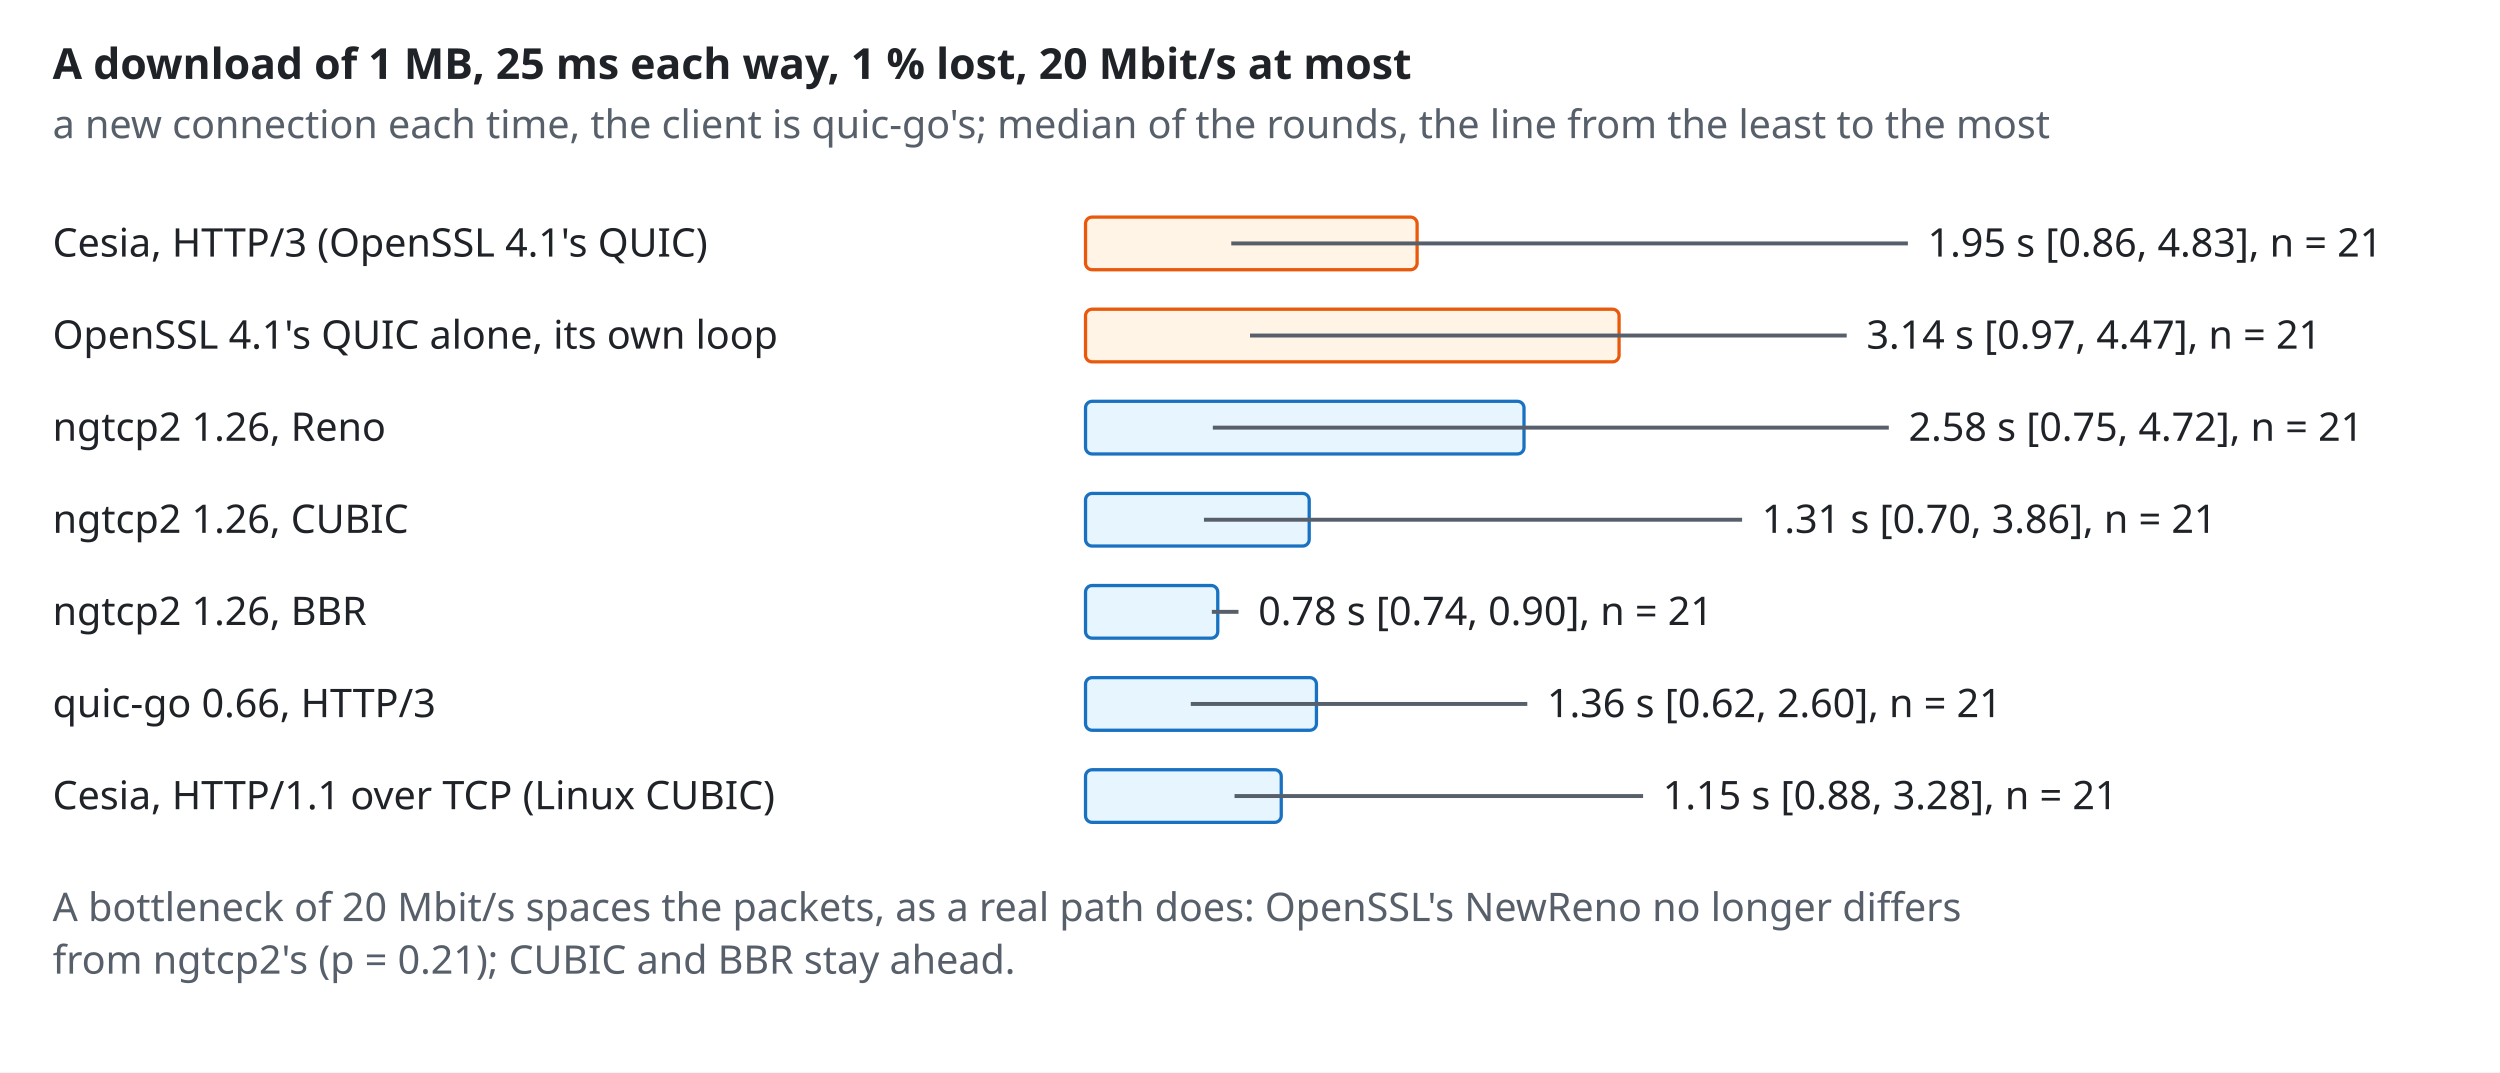
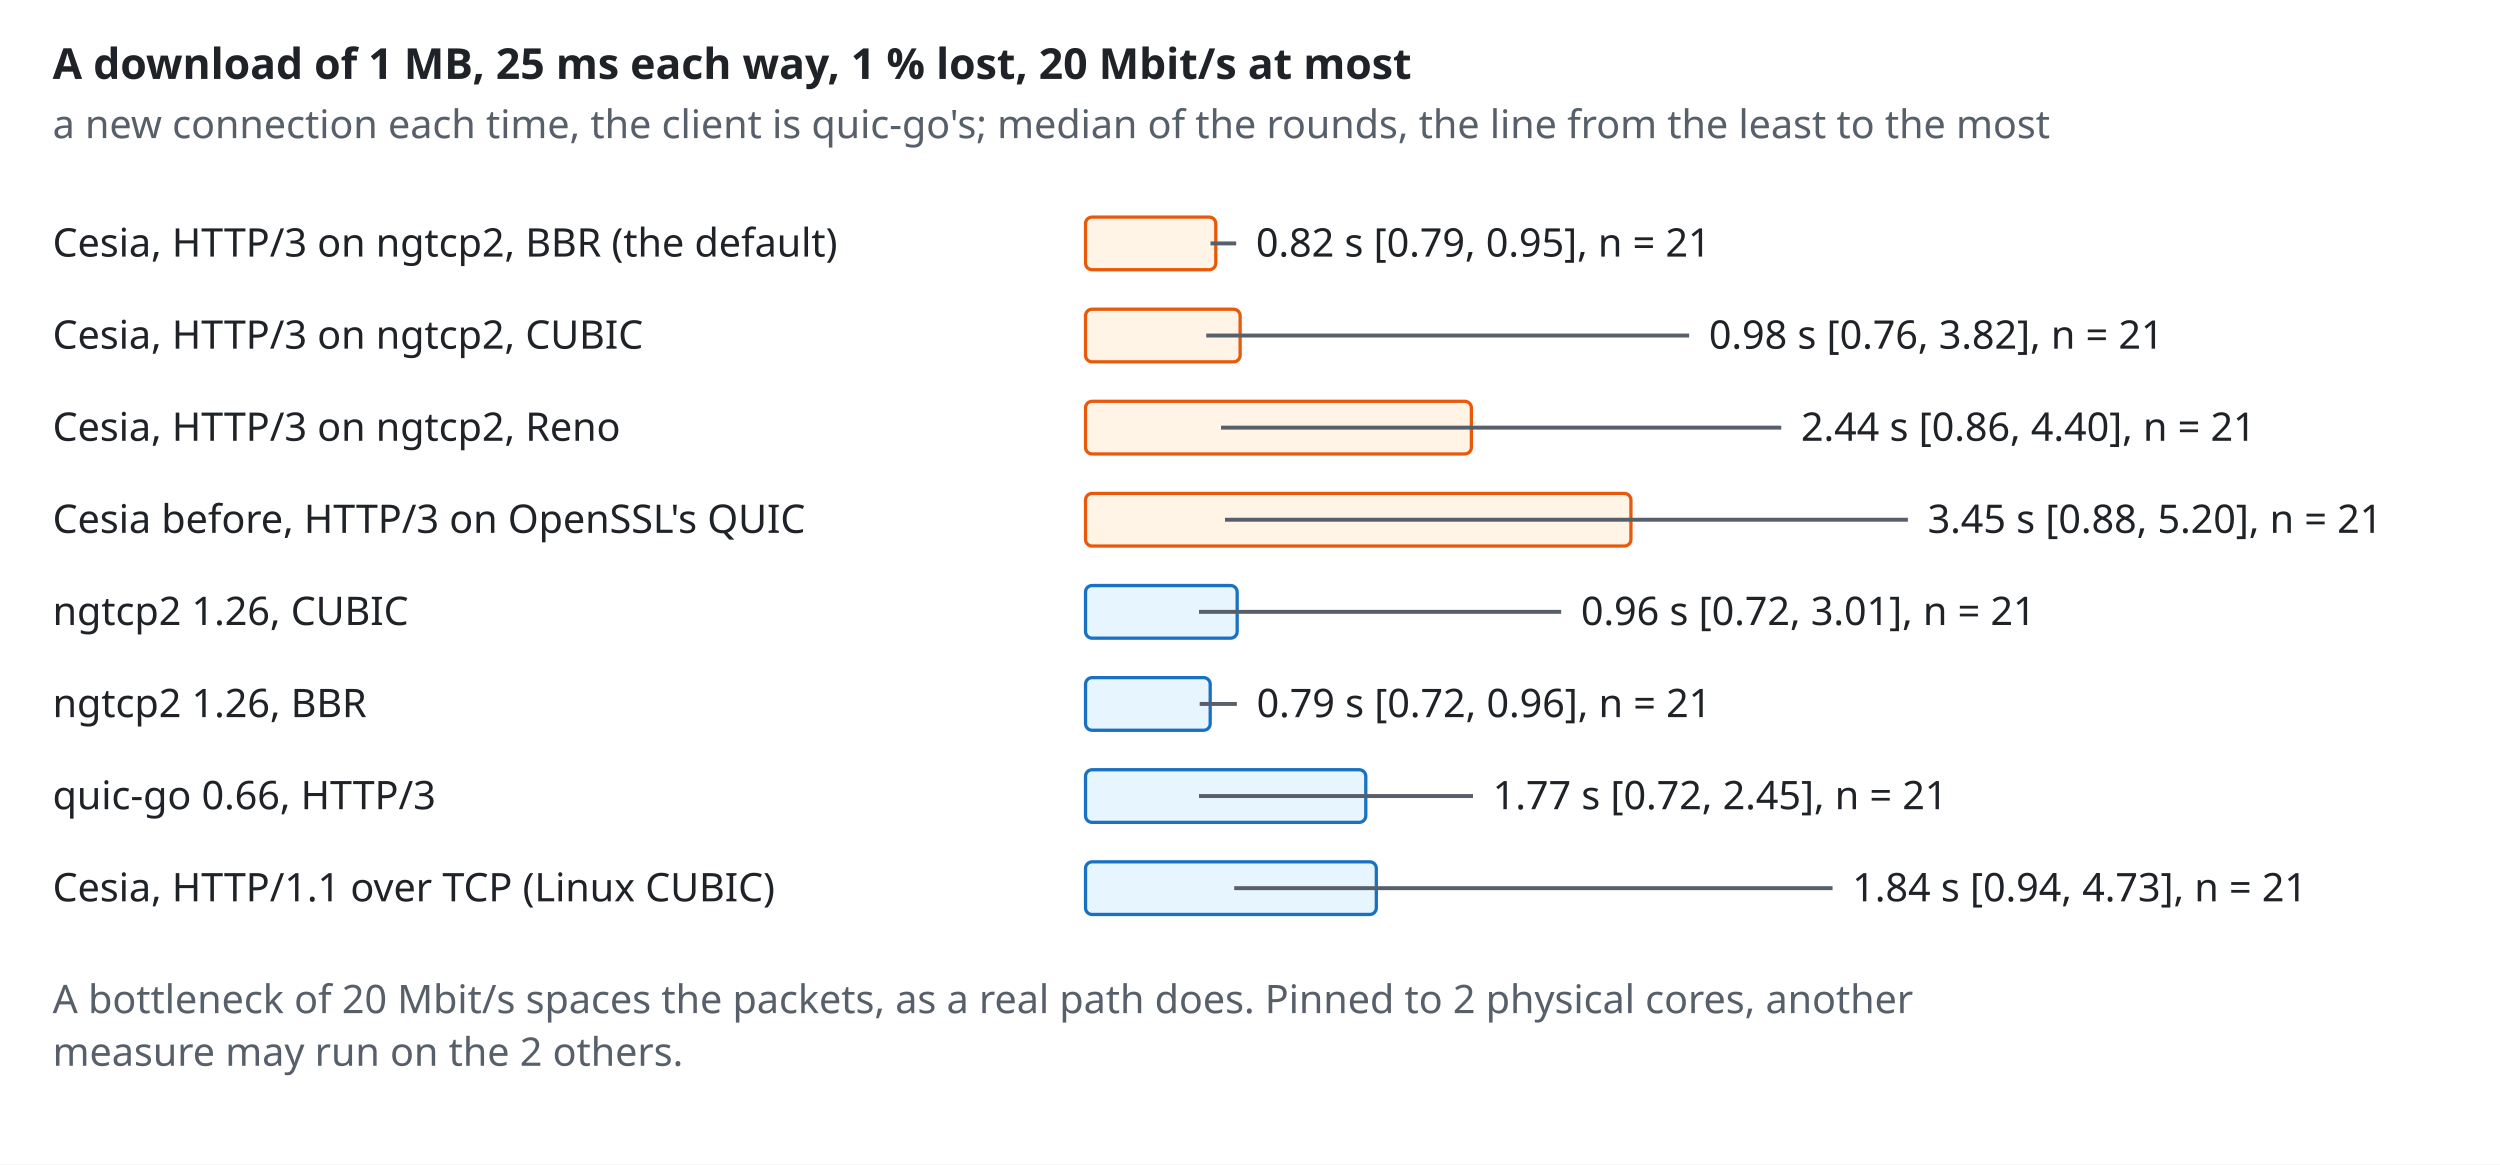
- <svg xmlns="http://www.w3.org/2000/svg" width="760" height="326" viewBox="0 0 760 326">
+ <svg xmlns="http://www.w3.org/2000/svg" width="760" height="354" viewBox="0 0 760 354">
  <style>text{font-family:system-ui, sans-serif;font-size:12px;fill:#1f2328}.h{font-weight:600;font-size:13px}.s{fill:#57606a}.b{fill:#e7f5ff;stroke:#1971c2}.c{fill:#fff4e6;stroke:#e8590c}.r{stroke:#57606a;stroke-width:1.2}</style>
-   <rect width="760" height="326" fill="#fff" />
+   <rect width="760" height="354" fill="#fff" />
  <text class="h" x="16" y="24">A download of 1 MB, 25 ms each way, 1 % lost, 20 Mbit/s at most</text>
  <text class="s" x="16" y="42">a new connection each time, the client is quic-go's; median of the rounds, the line from the least to the most</text>
-   <text x="16" y="78">Cesia, HTTP/3 (OpenSSL 4.1's QUIC)</text>
-   <rect class="c" x="330" y="66" width="100.8" height="16" rx="2" />
-   <line class="r" x1="374.3" y1="74" x2="580.0" y2="74" />
-   <text x="586.0" y="78">1.95 s [0.86, 4.83], n = 21</text>
-   <text x="16" y="106">OpenSSL 4.1's QUIC alone, its own loop</text>
-   <rect class="c" x="330" y="94" width="162.2" height="16" rx="2" />
-   <line class="r" x1="380.0" y1="102" x2="561.4" y2="102" />
-   <text x="567.4" y="106">3.14 s [0.97, 4.47], n = 21</text>
-   <text x="16" y="134">ngtcp2 1.26, Reno</text>
-   <rect class="b" x="330" y="122" width="133.3" height="16" rx="2" />
-   <line class="r" x1="368.7" y1="130" x2="574.2" y2="130" />
-   <text x="580.2" y="134">2.58 s [0.75, 4.72], n = 21</text>
-   <text x="16" y="162">ngtcp2 1.26, CUBIC</text>
-   <rect class="b" x="330" y="150" width="68.0" height="16" rx="2" />
-   <line class="r" x1="366.0" y1="158" x2="529.6" y2="158" />
-   <text x="535.6" y="162">1.31 s [0.70, 3.86], n = 21</text>
-   <text x="16" y="190">ngtcp2 1.26, BBR</text>
-   <rect class="b" x="330" y="178" width="40.2" height="16" rx="2" />
-   <line class="r" x1="368.4" y1="186" x2="376.5" y2="186" />
-   <text x="382.5" y="190">0.78 s [0.74, 0.90], n = 21</text>
-   <text x="16" y="218">quic-go 0.66, HTTP/3</text>
-   <rect class="b" x="330" y="206" width="70.2" height="16" rx="2" />
-   <line class="r" x1="362.0" y1="214" x2="464.3" y2="214" />
-   <text x="470.3" y="218">1.36 s [0.62, 2.60], n = 21</text>
-   <text x="16" y="246">Cesia, HTTP/1.1 over TCP (Linux CUBIC)</text>
-   <rect class="b" x="330" y="234" width="59.5" height="16" rx="2" />
-   <line class="r" x1="375.3" y1="242" x2="499.5" y2="242" />
-   <text x="505.5" y="246">1.15 s [0.88, 3.28], n = 21</text>
-   <text class="s" x="16" y="280">A bottleneck of 20 Mbit/s spaces the packets, as a real path does: OpenSSL's NewReno no longer differs</text>
-   <text class="s" x="16" y="296">from ngtcp2's (p = 0.21); CUBIC and BBR stay ahead.</text>
+   <text x="16" y="78">Cesia, HTTP/3 on ngtcp2, BBR (the default)</text>
+   <rect class="c" x="330" y="66" width="39.6" height="16" rx="2" />
+   <line class="r" x1="368.0" y1="74" x2="375.8" y2="74" />
+   <text x="381.8" y="78">0.82 s [0.79, 0.95], n = 21</text>
+   <text x="16" y="106">Cesia, HTTP/3 on ngtcp2, CUBIC</text>
+   <rect class="c" x="330" y="94" width="47.0" height="16" rx="2" />
+   <line class="r" x1="366.7" y1="102" x2="513.5" y2="102" />
+   <text x="519.5" y="106">0.98 s [0.76, 3.82], n = 21</text>
+   <text x="16" y="134">Cesia, HTTP/3 on ngtcp2, Reno</text>
+   <rect class="c" x="330" y="122" width="117.3" height="16" rx="2" />
+   <line class="r" x1="371.2" y1="130" x2="541.5" y2="130" />
+   <text x="547.5" y="134">2.44 s [0.86, 4.40], n = 21</text>
+   <text x="16" y="162">Cesia before, HTTP/3 on OpenSSL's QUIC</text>
+   <rect class="c" x="330" y="150" width="165.8" height="16" rx="2" />
+   <line class="r" x1="372.4" y1="158" x2="580.0" y2="158" />
+   <text x="586.0" y="162">3.45 s [0.88, 5.20], n = 21</text>
+   <text x="16" y="190">ngtcp2 1.26, CUBIC</text>
+   <rect class="b" x="330" y="178" width="46.1" height="16" rx="2" />
+   <line class="r" x1="364.5" y1="186" x2="474.6" y2="186" />
+   <text x="480.6" y="190">0.96 s [0.72, 3.01], n = 21</text>
+   <text x="16" y="218">ngtcp2 1.26, BBR</text>
+   <rect class="b" x="330" y="206" width="37.9" height="16" rx="2" />
+   <line class="r" x1="364.7" y1="214" x2="376.0" y2="214" />
+   <text x="382.0" y="218">0.79 s [0.72, 0.96], n = 21</text>
+   <text x="16" y="246">quic-go 0.66, HTTP/3</text>
+   <rect class="b" x="330" y="234" width="85.2" height="16" rx="2" />
+   <line class="r" x1="364.5" y1="242" x2="447.8" y2="242" />
+   <text x="453.8" y="246">1.77 s [0.72, 2.45], n = 21</text>
+   <text x="16" y="274">Cesia, HTTP/1.1 over TCP (Linux CUBIC)</text>
+   <rect class="b" x="330" y="262" width="88.4" height="16" rx="2" />
+   <line class="r" x1="375.2" y1="270" x2="557.1" y2="270" />
+   <text x="563.1" y="274">1.84 s [0.94, 4.73], n = 21</text>
+   <text class="s" x="16" y="308">A bottleneck of 20 Mbit/s spaces the packets, as a real path does. Pinned to 2 physical cores, another</text>
+   <text class="s" x="16" y="324">measure may run on the 2 others.</text>
</svg>
